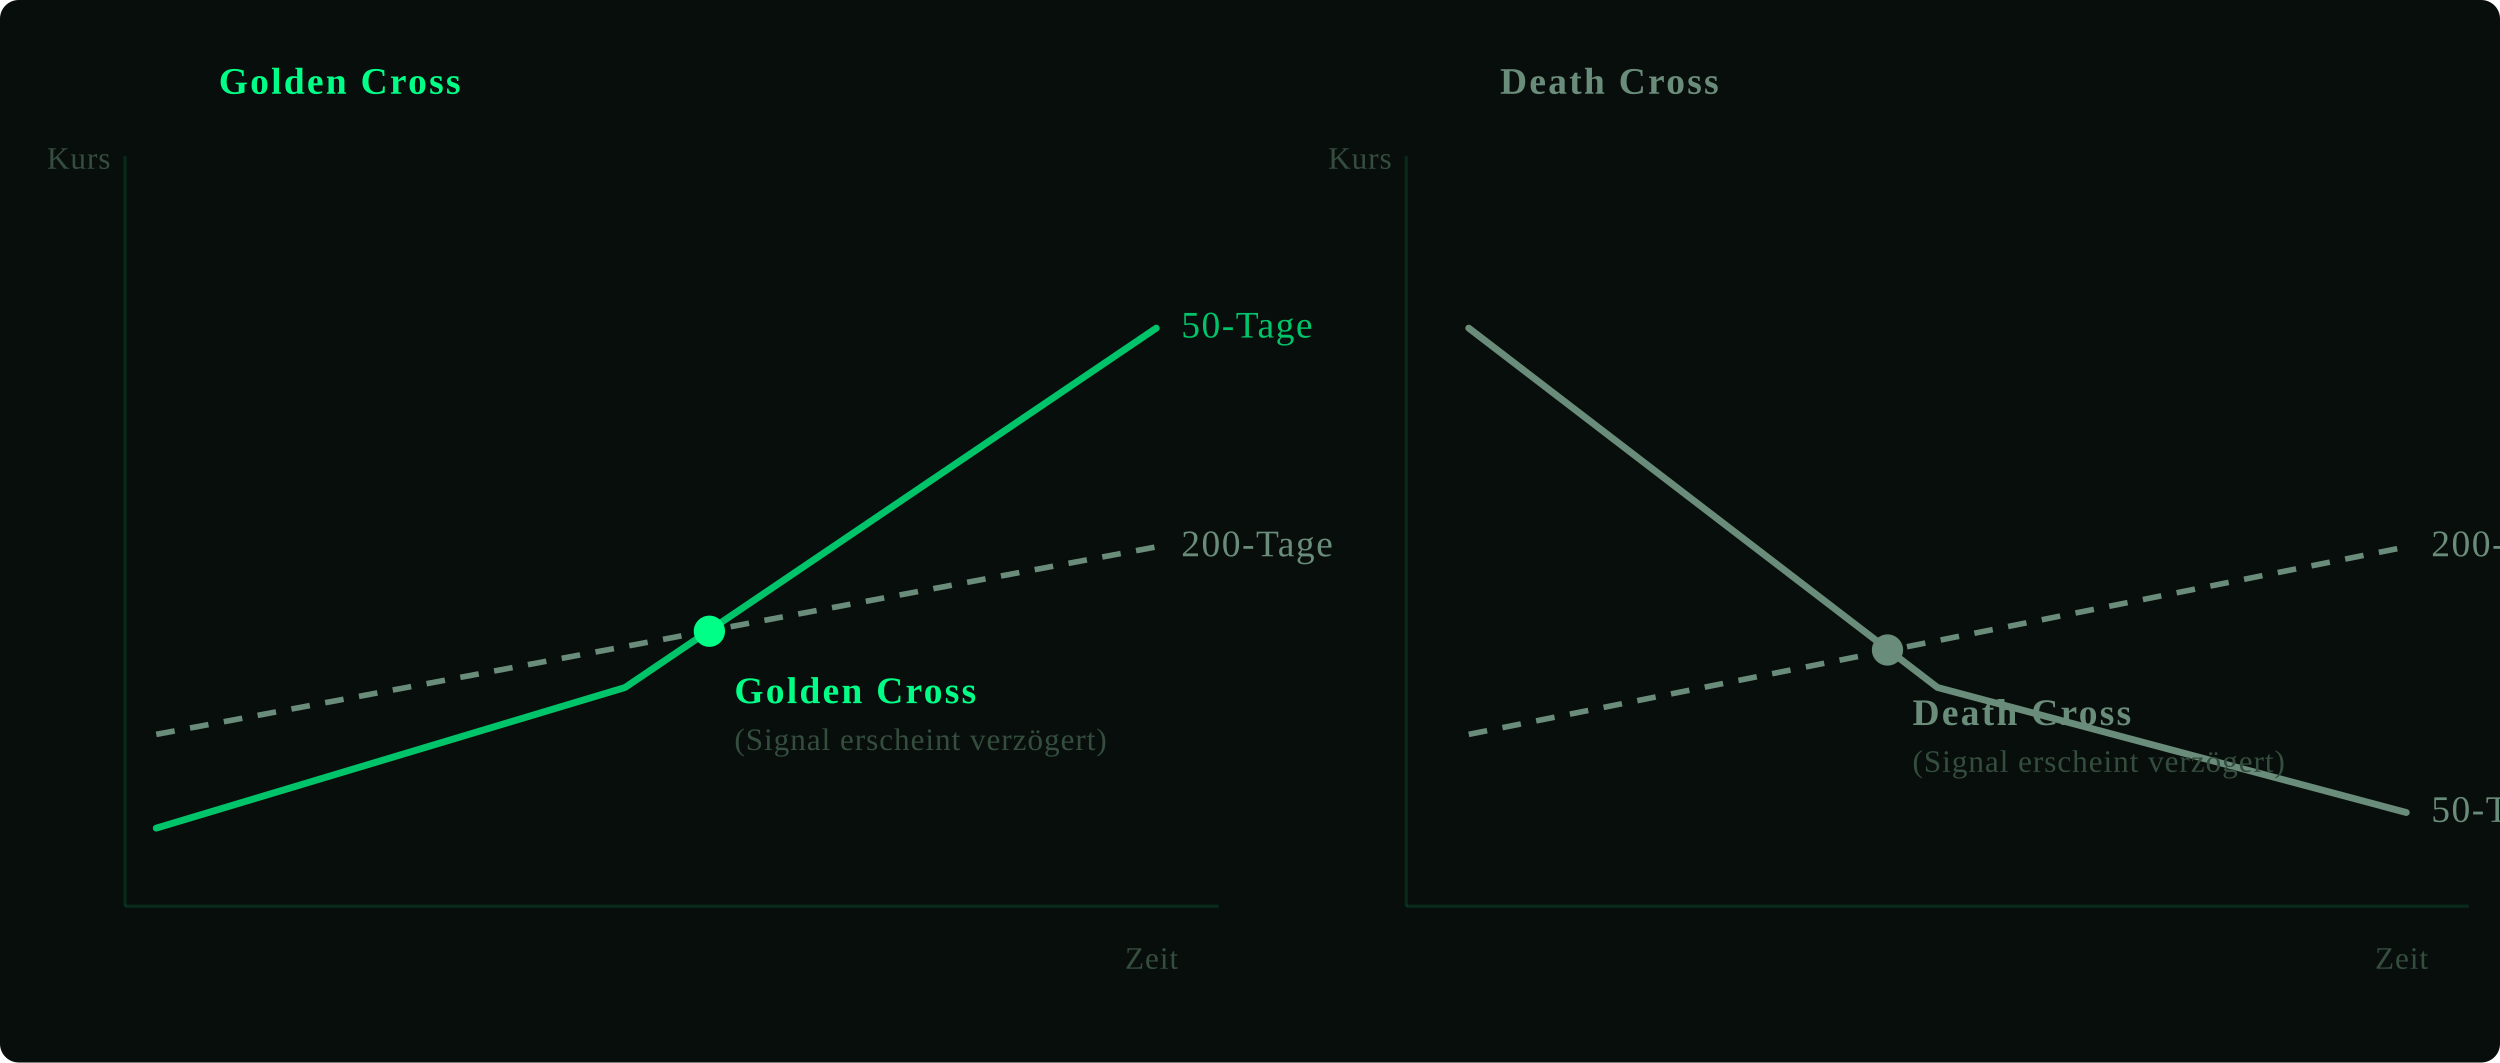
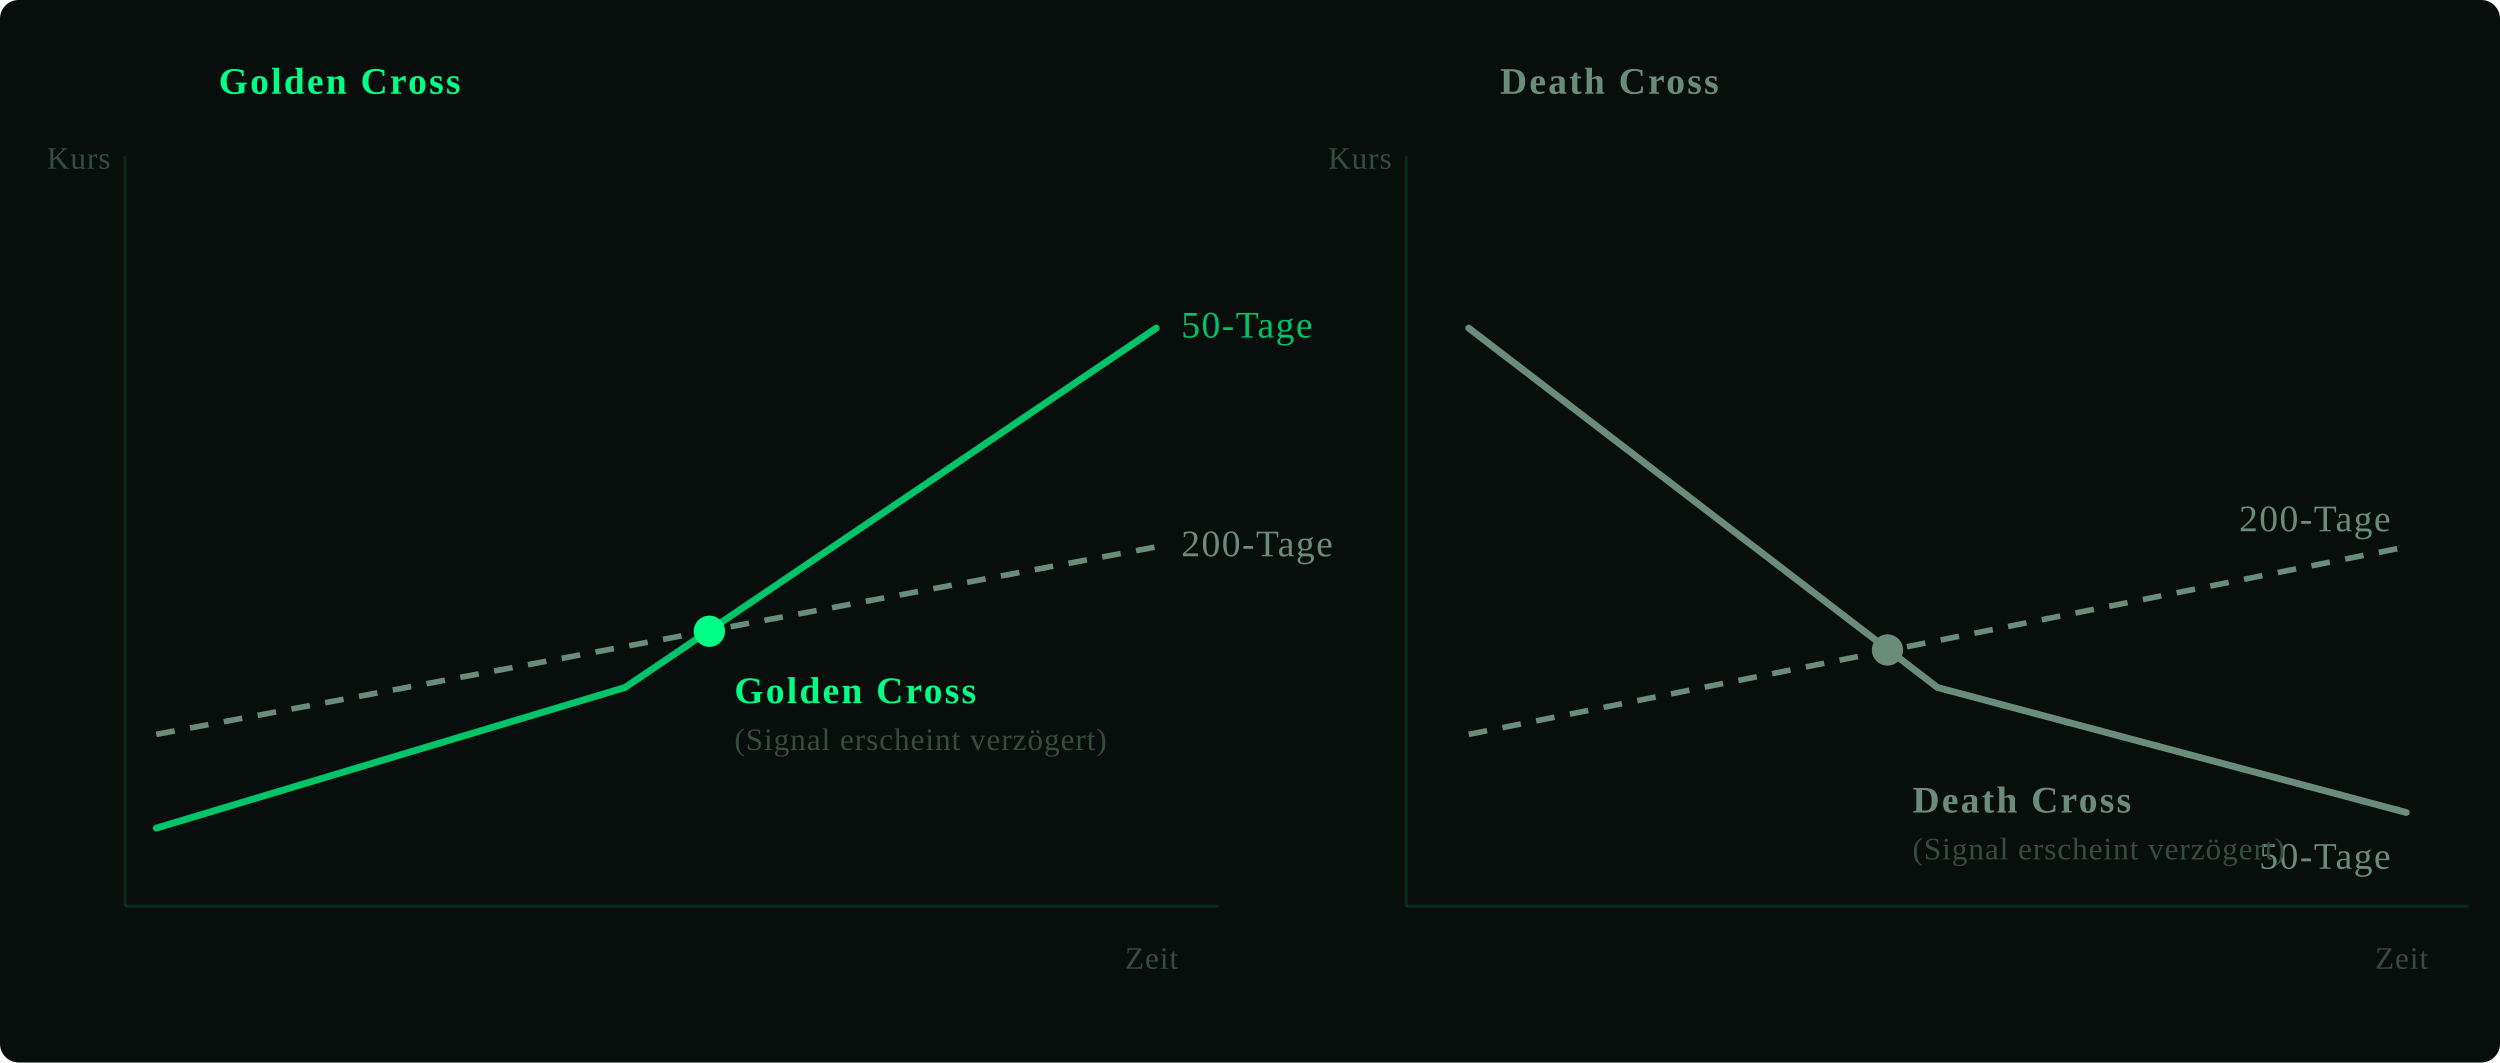
<svg xmlns="http://www.w3.org/2000/svg" viewBox="0 0 800 340" role="img" aria-label="Zwei Kurscharts nebeneinander: links Golden Cross (50-Tage-Linie kreuzt 200-Tage-Linie von unten nach oben), rechts Death Cross (50-Tage-Linie kreuzt 200-Tage-Linie von oben nach unten). Beide Kreuzungssignale erscheinen erst, nachdem sich der Kurs bereits deutlich bewegt hat.">
  <style>
    .bg     { fill: var(--bg, #080e0b); }
    .axis   { stroke: var(--border2, rgba(0,255,135,.12)); stroke-width: 1; fill: none; }
    .neon   { stroke: var(--neon, #00ff87); stroke-width: 2.4; fill: none; stroke-linejoin: round; stroke-linecap: round; }
    .neonf  { fill: var(--neon, #00ff87); }
    .mid    { stroke: var(--mid, #00c46a); stroke-width: 2.2; fill: none; stroke-linejoin: round; stroke-linecap: round; }
    .midf   { fill: var(--mid, #00c46a); }
    .muted  { stroke: var(--text-2, #6a8c7a); stroke-width: 2.2; fill: none; stroke-linejoin: round; stroke-linecap: round; }
    .mutedf { fill: var(--text-2, #6a8c7a); }
    .madash { stroke: var(--text-2, #6a8c7a); stroke-width: 1.8; fill: none; stroke-dasharray: 6 5; }
    .lbl    { fill: var(--text-2, #6a8c7a); font-family: var(--mono, ui-monospace,'SF Mono','Cascadia Code','Fira Code','Consolas',monospace); font-size: 12px; letter-spacing: .04em; }
    .lblneon { fill: var(--neon, #00ff87); font-family: var(--mono, ui-monospace,monospace); font-size: 12px; font-weight: 700; letter-spacing: .06em; }
    .lblmid  { fill: var(--mid, #00c46a); font-family: var(--mono, ui-monospace,monospace); font-size: 12px; letter-spacing: .04em; }
    .lblmut  { fill: var(--text-2, #6a8c7a); font-family: var(--mono, ui-monospace,monospace); font-size: 12px; font-weight: 700; letter-spacing: .06em; }
    .tick   { fill: var(--text-3, #344d3e); font-family: var(--mono, ui-monospace,monospace); font-size: 10px; letter-spacing: .03em; }
  </style>
  <rect class="bg" x="0" y="0" width="800" height="340" rx="6" />
  <text class="lblneon" x="70" y="30">Golden Cross</text>
  <line class="axis" x1="40" y1="50" x2="40" y2="290" />
  <line class="axis" x1="40" y1="290" x2="390" y2="290" />
  <text class="tick" x="15" y="54">Kurs</text>
  <text class="tick" x="360" y="310">Zeit</text>
  <path class="madash" d="M50,235 L370,175" />
  <text class="lbl" x="378" y="178">200-Tage</text>
  <path class="mid" d="M50,265 L200,220 L370,105" />
  <text class="lblmid" x="378" y="108">50-Tage</text>
  <circle class="neonf" cx="227" cy="202" r="5" />
  <text class="lblneon" x="235" y="225">Golden Cross</text>
  <text class="tick" x="235" y="240">(Signal erscheint verzögert)</text>
  <text class="lblmut" x="480" y="30">Death Cross</text>
  <line class="axis" x1="450" y1="50" x2="450" y2="290" />
  <line class="axis" x1="450" y1="290" x2="790" y2="290" />
  <text class="tick" x="425" y="54">Kurs</text>
  <text class="tick" x="760" y="310">Zeit</text>
  <path class="madash" d="M470,235 L770,175" />
-   <text class="lbl" x="778" y="178">200-Tage</text>
+   <text class="lbl" x="765" y="170" text-anchor="end">200-Tage</text>
  <path class="muted" d="M470,105 L620,220 L770,260" />
-   <text class="lbl" x="778" y="263">50-Tage</text>
+   <text class="lbl" x="765" y="278" text-anchor="end">50-Tage</text>
  <circle class="mutedf" cx="604" cy="208" r="5" />
-   <text class="lblmut" x="612" y="232">Death Cross</text>
-   <text class="tick" x="612" y="247">(Signal erscheint verzögert)</text>
+   <text class="lblmut" x="612" y="260">Death Cross</text>
+   <text class="tick" x="612" y="275">(Signal erscheint verzögert)</text>
</svg>
